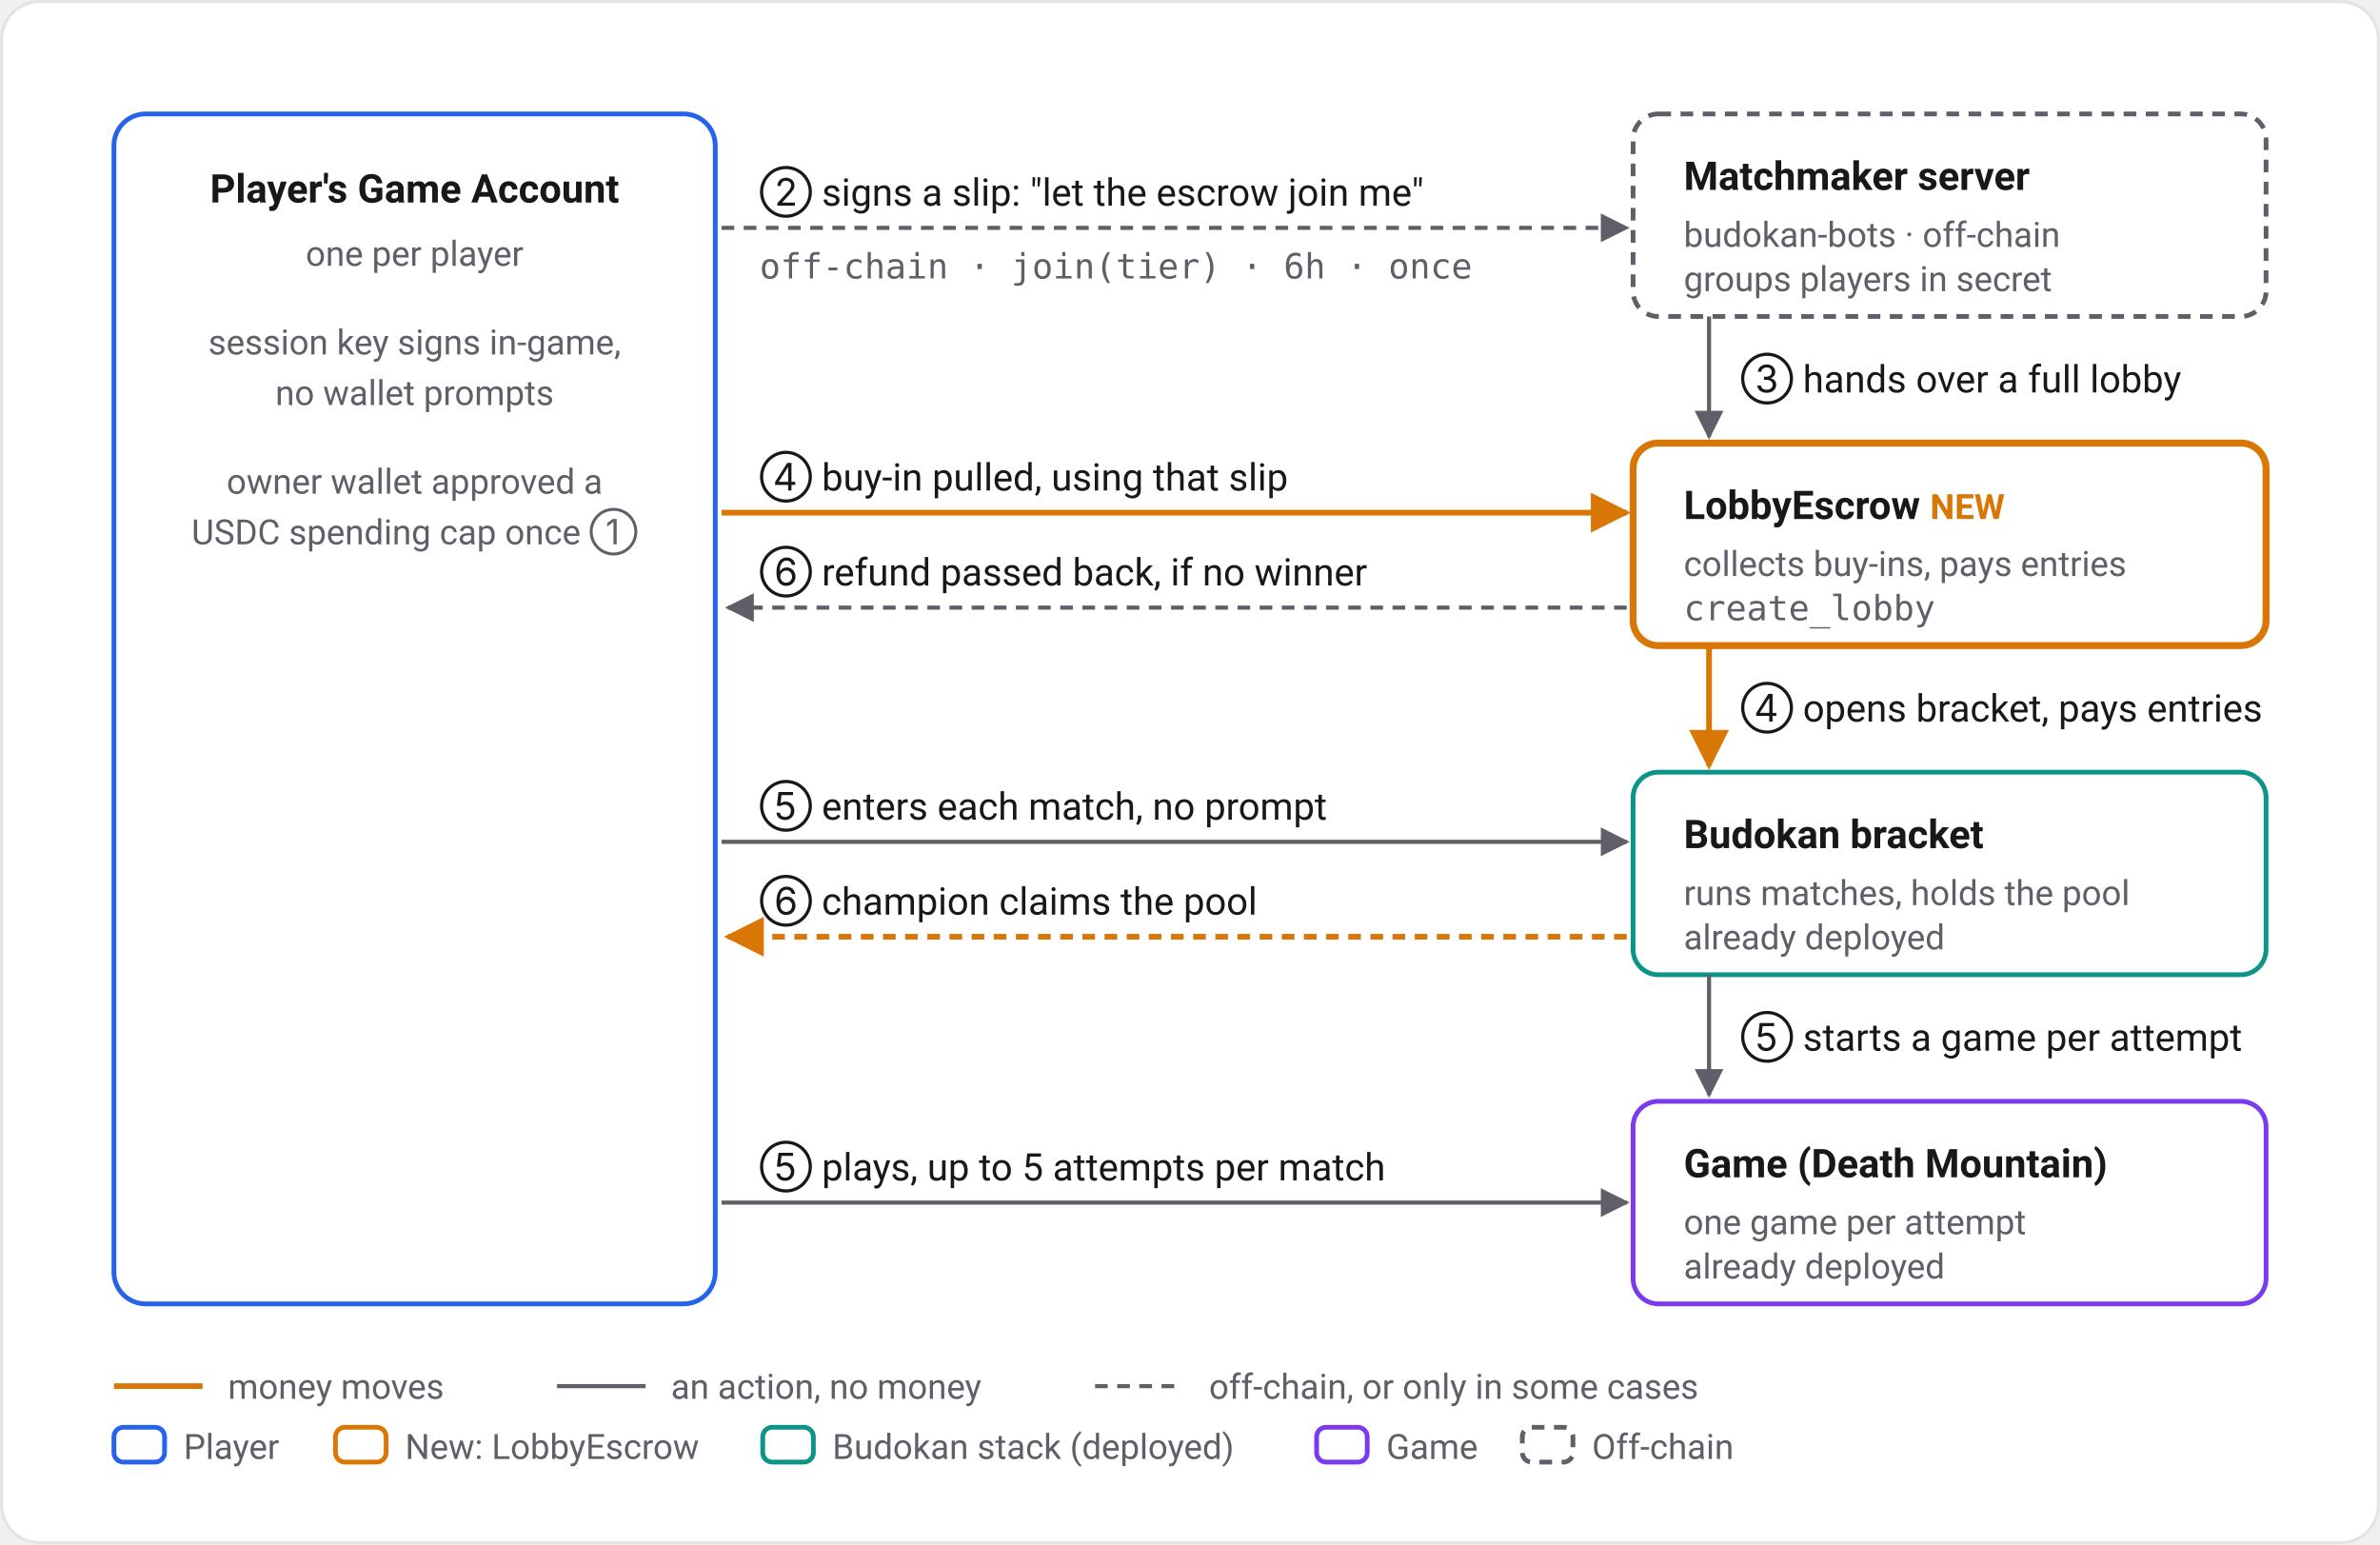
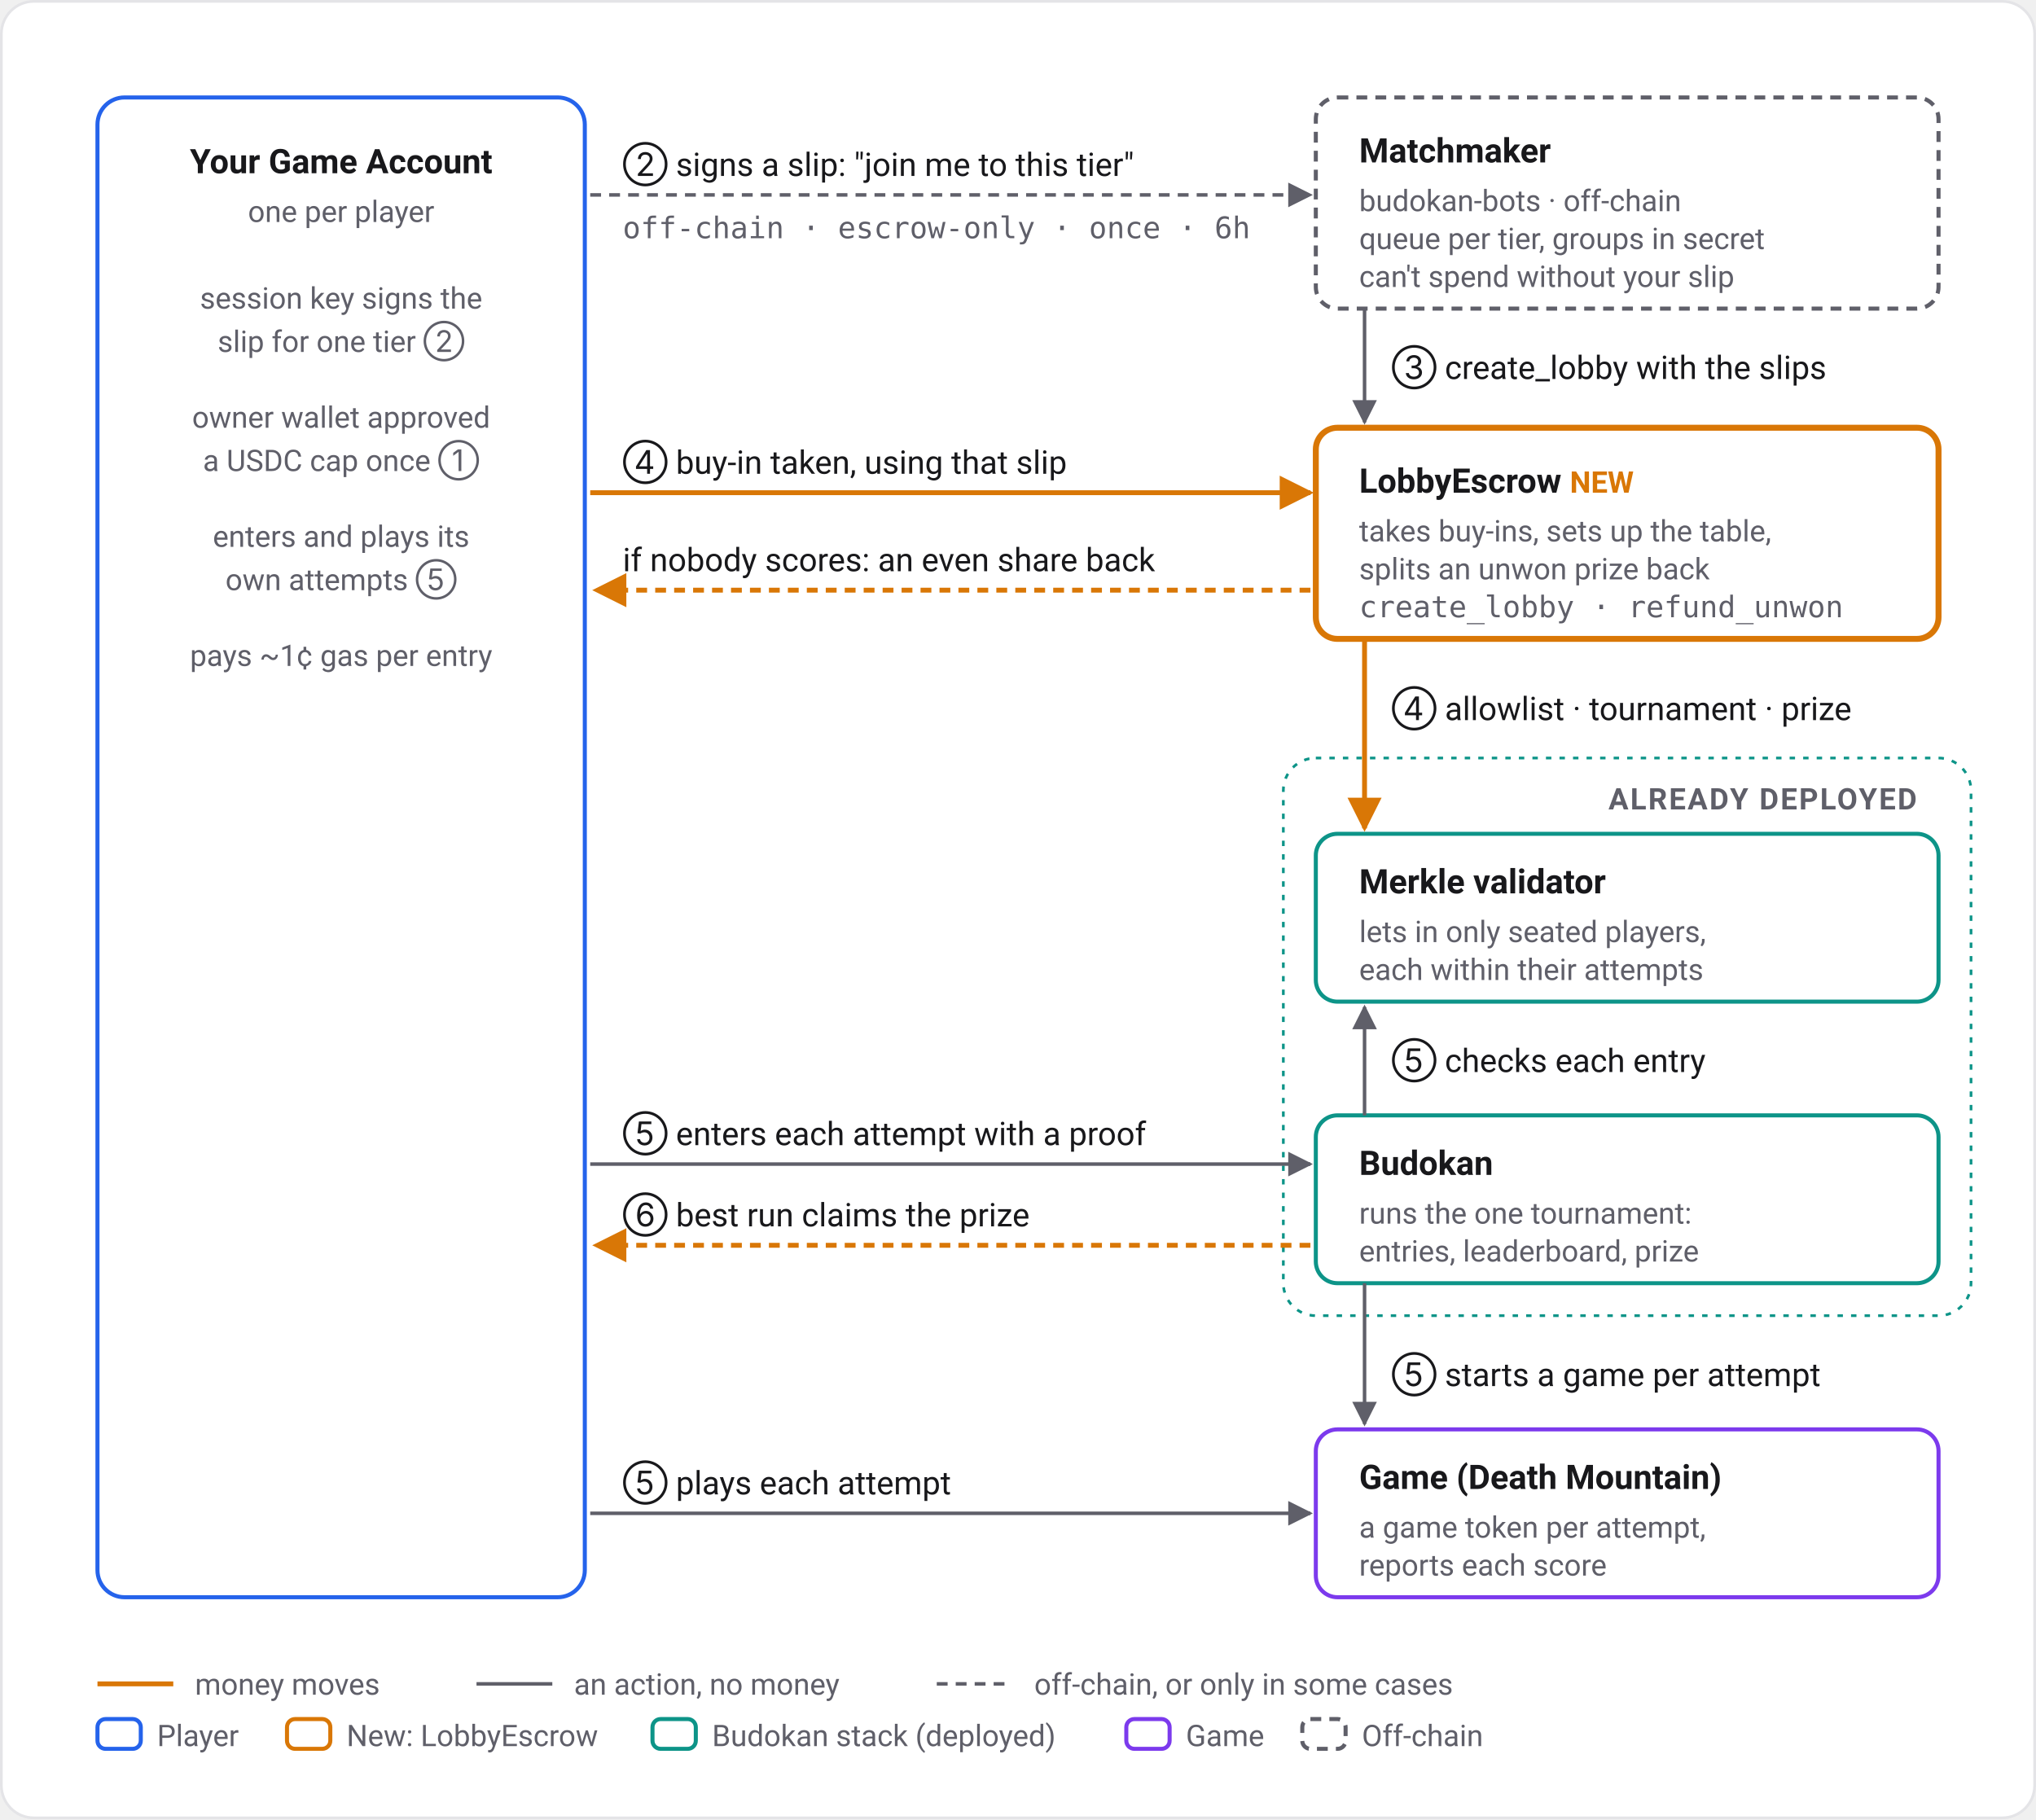
- <svg xmlns="http://www.w3.org/2000/svg" viewBox="0 0 752 488" width="752" height="488" role="img" aria-label="Lobby component view: Game Account, Matchmaker server, LobbyEscrow, Budokan bracket, Game">
+ <svg xmlns="http://www.w3.org/2000/svg" viewBox="0 0 752 672" width="752" height="672" role="img" aria-label="Lobby component view: Game Account, Matchmaker, LobbyEscrow, Merkle validator, Budokan, Game">
  <style>
text{fill:#18181b;font-family:ui-sans-serif,system-ui,-apple-system,"Segoe UI",Roboto,Helvetica,Arial,sans-serif}
.t{font-size:12.5px;font-weight:600}
.lb{font-size:12px}
.sm{font-size:11px;fill:#5f5f69}
.cp{font-size:11px;fill:#5f5f69;font-family:ui-monospace,SFMono-Regular,Menlo,Consolas,monospace}
.ph{font-size:11px;font-weight:700;letter-spacing:.06em;fill:#5f5f69}
.halo{paint-order:stroke;stroke:#ffffff;stroke-width:5px;stroke-linejoin:round}
.box{fill:#ffffff;stroke-width:1.5}
.player{stroke:#2563eb} .budokan{stroke:#0d9488} .new{stroke:#d97706} .game{stroke:#7c3aed}
.off{stroke:#5f5f69;stroke-dasharray:4 3}
.arr{stroke:#5f5f69;stroke-width:1.3;fill:none}
.money-arr{stroke:#d97706;stroke-width:1.8;fill:none}
.dash{stroke-dasharray:4 3}
.life{stroke:#e4e4e7;stroke-width:1;stroke-dasharray:3 3}
</style>
-   <rect x="0.5" y="0.5" width="751" height="487" rx="12" fill="#ffffff" stroke="#e4e4e7" />
+   <rect x="0.5" y="0.5" width="751" height="671" rx="12" fill="#ffffff" stroke="#e4e4e7" />
  <g transform="translate(16,16)">
    <defs>
      <marker id="c" viewBox="0 0 10 10" refX="9" refY="5" markerWidth="7" markerHeight="7" orient="auto-start-reverse">
        <path d="M0 0L10 5L0 10z" style="fill:#5f5f69" />
      </marker>
      <marker id="cm" viewBox="0 0 10 10" refX="9" refY="5" markerWidth="7" markerHeight="7" orient="auto-start-reverse">
        <path d="M0 0L10 5L0 10z" style="fill:#d97706" />
      </marker>
    </defs>
-     <rect class="box player" x="20" y="20" width="190" height="376" rx="10" />
-     <text class="t" x="115" y="48" text-anchor="middle">Player's Game Account</text>
-     <text class="sm" x="115" y="68" text-anchor="middle">one per player</text>
-     <text class="sm" x="115" y="96" text-anchor="middle">session key signs in-game,</text>
-     <text class="sm" x="115" y="112" text-anchor="middle">no wallet prompts</text>
-     <text class="sm" x="115" y="140" text-anchor="middle">owner wallet approved a</text>
-     <text class="sm" x="115" y="156" text-anchor="middle">USDC spending cap once ①</text>
-     <rect class="box off" x="500" y="20" width="200" height="64" rx="8" />
-     <text class="t" x="516" y="44">Matchmaker server</text>
-     <text class="sm" x="516" y="62">budokan-bots · off-chain</text>
-     <text class="sm" x="516" y="76">groups players in secret</text>
-     <rect class="box new" x="500" y="124" width="200" height="64" rx="8" style="stroke-width:2.2" />
-     <text class="t" x="516" y="148">LobbyEscrow <tspan style="fill:#d97706;font-size:11px">NEW</tspan>
+     <rect class="box player" x="20" y="20" width="180" height="554" rx="10" />
+     <text class="t" x="110" y="48" text-anchor="middle">Your Game Account</text>
+     <text class="sm" x="110" y="66" text-anchor="middle">one per player</text>
+     <text class="sm" x="110" y="98" text-anchor="middle">session key signs the</text>
+     <text class="sm" x="110" y="114" text-anchor="middle">slip for one tier ②</text>
+     <text class="sm" x="110" y="142" text-anchor="middle">owner wallet approved</text>
+     <text class="sm" x="110" y="158" text-anchor="middle">a USDC cap once ①</text>
+     <text class="sm" x="110" y="186" text-anchor="middle">enters and plays its</text>
+     <text class="sm" x="110" y="202" text-anchor="middle">own attempts ⑤</text>
+     <text class="sm" x="110" y="230" text-anchor="middle">pays ~1¢ gas per entry</text>
+     <rect class="box off" x="470" y="20" width="230" height="78" rx="8" />
+     <text class="t" x="486" y="44">Matchmaker</text>
+     <text class="sm" x="486" y="62">budokan-bots · off-chain</text>
+     <text class="sm" x="486" y="76">queue per tier, groups in secret</text>
+     <text class="sm" x="486" y="90">can't spend without your slip</text>
+     <rect class="box new" x="470" y="142" width="230" height="78" rx="8" style="stroke-width:2.2" />
+     <text class="t" x="486" y="166">LobbyEscrow <tspan style="fill:#d97706;font-size:11px">NEW</tspan>
    </text>
-     <text class="sm" x="516" y="166">collects buy-ins, pays entries</text>
-     <text class="cp" x="516" y="180">create_lobby</text>
-     <rect class="box budokan" x="500" y="228" width="200" height="64" rx="8" />
-     <text class="t" x="516" y="252">Budokan bracket</text>
-     <text class="sm" x="516" y="270">runs matches, holds the pool</text>
-     <text class="sm" x="516" y="284">already deployed</text>
-     <rect class="box game" x="500" y="332" width="200" height="64" rx="8" />
-     <text class="t" x="516" y="356">Game (Death Mountain)</text>
-     <text class="sm" x="516" y="374">one game per attempt</text>
-     <text class="sm" x="516" y="388">already deployed</text>
-     <path class="arr dash" d="M212 56H498" marker-end="url(#c)" />
-     <text class="lb" x="224" y="49">② signs a slip: "let the escrow join me"</text>
-     <text class="cp" x="224" y="72">off-chain · join(tier) · 6h · once</text>
-     <path class="money-arr" d="M212 146H498" marker-end="url(#cm)" />
-     <text class="lb" x="224" y="139">④ buy-in pulled, using that slip</text>
-     <path class="arr dash" d="M498 176H214" marker-end="url(#c)" />
-     <text class="lb" x="224" y="169">⑥ refund passed back, if no winner</text>
-     <path class="arr" d="M212 250H498" marker-end="url(#c)" />
-     <text class="lb" x="224" y="243">⑤ enters each match, no prompt</text>
-     <path class="money-arr dash" d="M498 280H214" marker-end="url(#cm)" />
-     <text class="lb" x="224" y="273">⑥ champion claims the pool</text>
-     <path class="arr" d="M212 364H498" marker-end="url(#c)" />
-     <text class="lb" x="224" y="357">⑤ plays, up to 5 attempts per match</text>
-     <path class="arr" d="M524 84V122" marker-end="url(#c)" />
-     <text class="lb" x="534" y="108">③ hands over a full lobby</text>
-     <path class="money-arr" d="M524 188V226" marker-end="url(#cm)" />
-     <text class="lb" x="534" y="212">④ opens bracket, pays entries</text>
-     <path class="arr" d="M524 292V330" marker-end="url(#c)" />
-     <text class="lb" x="534" y="316">⑤ starts a game per attempt</text>
+     <text class="sm" x="486" y="184">takes buy-ins, sets up the table,</text>
+     <text class="sm" x="486" y="198">splits an unwon prize back</text>
+     <text class="cp" x="486" y="212">create_lobby · refund_unwon</text>
+     <rect x="458" y="264" width="254" height="206" rx="12" style="fill:none;stroke:#0d9488;stroke-width:1;stroke-dasharray:2 3" />
+     <text class="ph" x="692" y="283" text-anchor="end">ALREADY DEPLOYED</text>
+     <rect class="box budokan" x="470" y="292" width="230" height="62" rx="8" />
+     <text class="t" x="486" y="314">Merkle validator</text>
+     <text class="sm" x="486" y="332">lets in only seated players,</text>
+     <text class="sm" x="486" y="346">each within their attempts</text>
+     <rect class="box budokan" x="470" y="396" width="230" height="62" rx="8" />
+     <text class="t" x="486" y="418">Budokan</text>
+     <text class="sm" x="486" y="436">runs the one tournament:</text>
+     <text class="sm" x="486" y="450">entries, leaderboard, prize</text>
+     <rect class="box game" x="470" y="512" width="230" height="62" rx="8" />
+     <text class="t" x="486" y="534">Game (Death Mountain)</text>
+     <text class="sm" x="486" y="552">a game token per attempt,</text>
+     <text class="sm" x="486" y="566">reports each score</text>
+     <path class="arr" d="M488 98V140" marker-end="url(#c)" />
+     <text class="lb" x="498" y="124">③ create_lobby with the slips</text>
+     <path class="money-arr" d="M488 220V290" marker-end="url(#cm)" />
+     <text class="lb" x="498" y="250">④ allowlist · tournament · prize</text>
+     <path class="arr" d="M488 396V356" marker-end="url(#c)" />
+     <text class="lb" x="498" y="380">⑤ checks each entry</text>
+     <path class="arr" d="M488 458V510" marker-end="url(#c)" />
+     <text class="lb" x="498" y="496">⑤ starts a game per attempt</text>
+     <path class="arr dash" d="M202 56H468" marker-end="url(#c)" />
+     <text class="lb" x="214" y="49">② signs a slip: "join me to this tier"</text>
+     <text class="cp" x="214" y="72">off-chain · escrow-only · once · 6h</text>
+     <path class="money-arr" d="M202 166H468" marker-end="url(#cm)" />
+     <text class="lb" x="214" y="159">④ buy-in taken, using that slip</text>
+     <path class="money-arr dash" d="M468 202H204" marker-end="url(#cm)" />
+     <text class="lb" x="214" y="195">if nobody scores: an even share back</text>
+     <path class="arr" d="M202 414H468" marker-end="url(#c)" />
+     <text class="lb" x="214" y="407">⑤ enters each attempt with a proof</text>
+     <path class="money-arr dash" d="M468 444H204" marker-end="url(#cm)" />
+     <text class="lb" x="214" y="437">⑥ best run claims the prize</text>
+     <path class="arr" d="M202 543H468" marker-end="url(#c)" />
+     <text class="lb" x="214" y="536">⑤ plays each attempt</text>
    <g class="legend-svg">
-       <path class="money-arr" d="M20 422H48" />
-       <text class="sm" x="56" y="426">money moves</text>
-       <path class="arr" d="M160 422H188" />
-       <text class="sm" x="196" y="426">an action, no money</text>
-       <path class="arr dash" d="M330 422H358" />
-       <text class="sm" x="366" y="426">off-chain, or only in some cases</text>
-       <rect class="box player" x="20" y="435" width="16" height="11" rx="3" />
-       <text class="sm" x="42" y="445">Player</text>
-       <rect class="box new" x="90" y="435" width="16" height="11" rx="3" />
-       <text class="sm" x="112" y="445">New: LobbyEscrow</text>
-       <rect class="box budokan" x="225" y="435" width="16" height="11" rx="3" />
-       <text class="sm" x="247" y="445">Budokan stack (deployed)</text>
-       <rect class="box game" x="400" y="435" width="16" height="11" rx="3" />
-       <text class="sm" x="422" y="445">Game</text>
-       <rect class="box off" x="465" y="435" width="16" height="11" rx="3" />
-       <text class="sm" x="487" y="445">Off-chain</text>
+       <path class="money-arr" d="M20 606H48" />
+       <text class="sm" x="56" y="610">money moves</text>
+       <path class="arr" d="M160 606H188" />
+       <text class="sm" x="196" y="610">an action, no money</text>
+       <path class="arr dash" d="M330 606H358" />
+       <text class="sm" x="366" y="610">off-chain, or only in some cases</text>
+       <rect class="box player" x="20" y="619" width="16" height="11" rx="3" />
+       <text class="sm" x="42" y="629">Player</text>
+       <rect class="box new" x="90" y="619" width="16" height="11" rx="3" />
+       <text class="sm" x="112" y="629">New: LobbyEscrow</text>
+       <rect class="box budokan" x="225" y="619" width="16" height="11" rx="3" />
+       <text class="sm" x="247" y="629">Budokan stack (deployed)</text>
+       <rect class="box game" x="400" y="619" width="16" height="11" rx="3" />
+       <text class="sm" x="422" y="629">Game</text>
+       <rect class="box off" x="465" y="619" width="16" height="11" rx="3" />
+       <text class="sm" x="487" y="629">Off-chain</text>
    </g>
  </g>
</svg>
